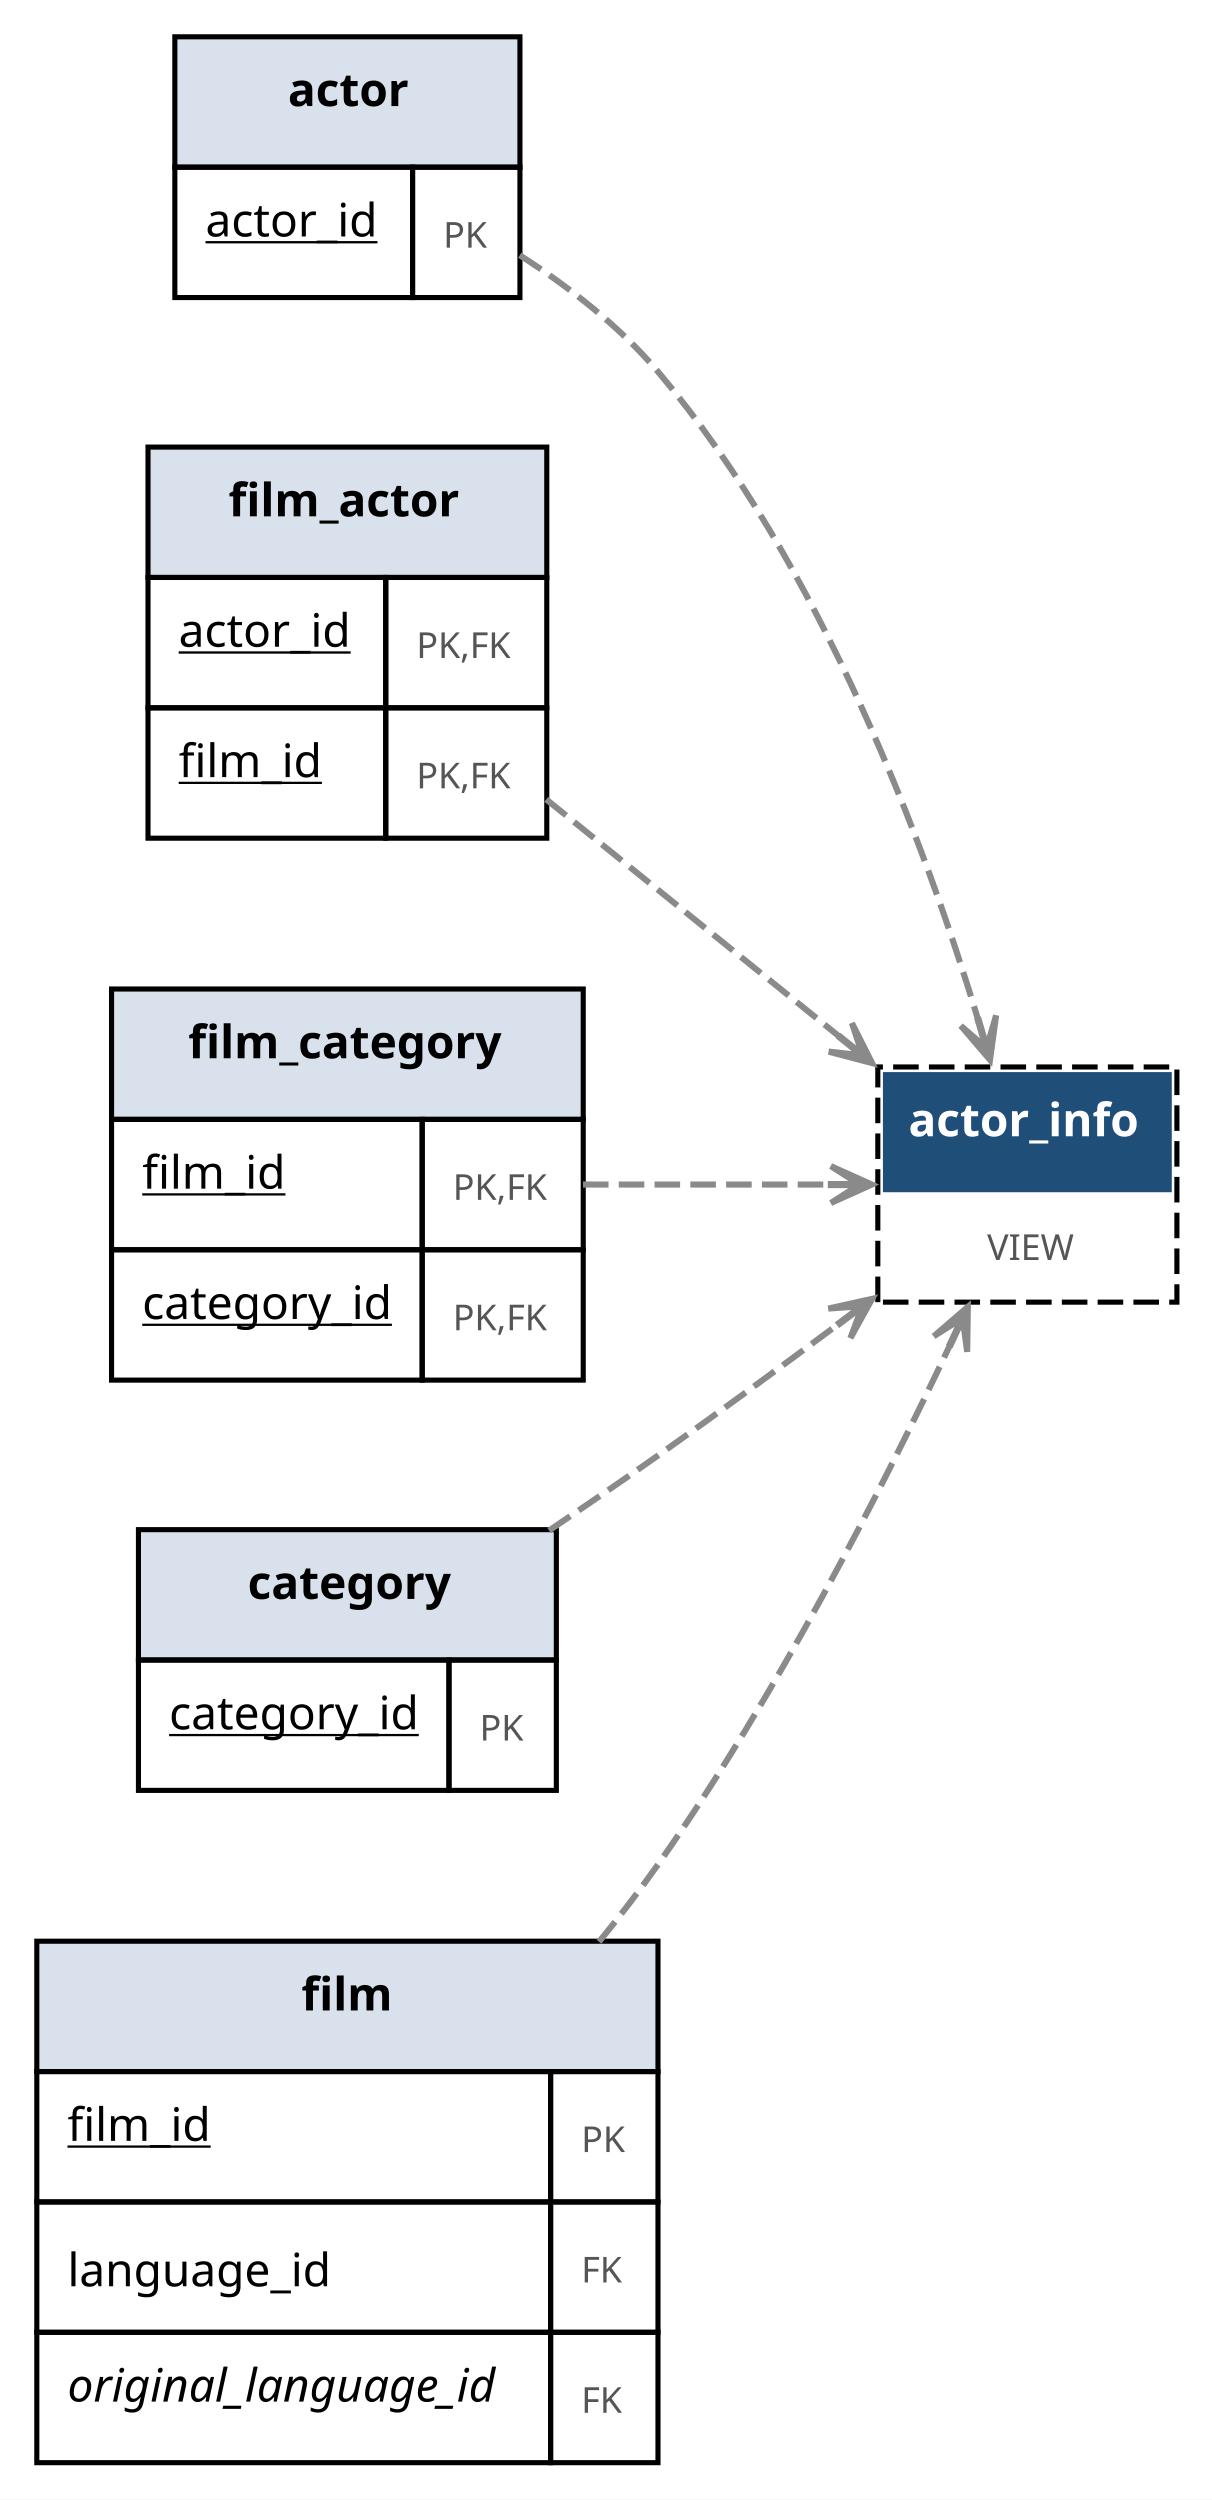
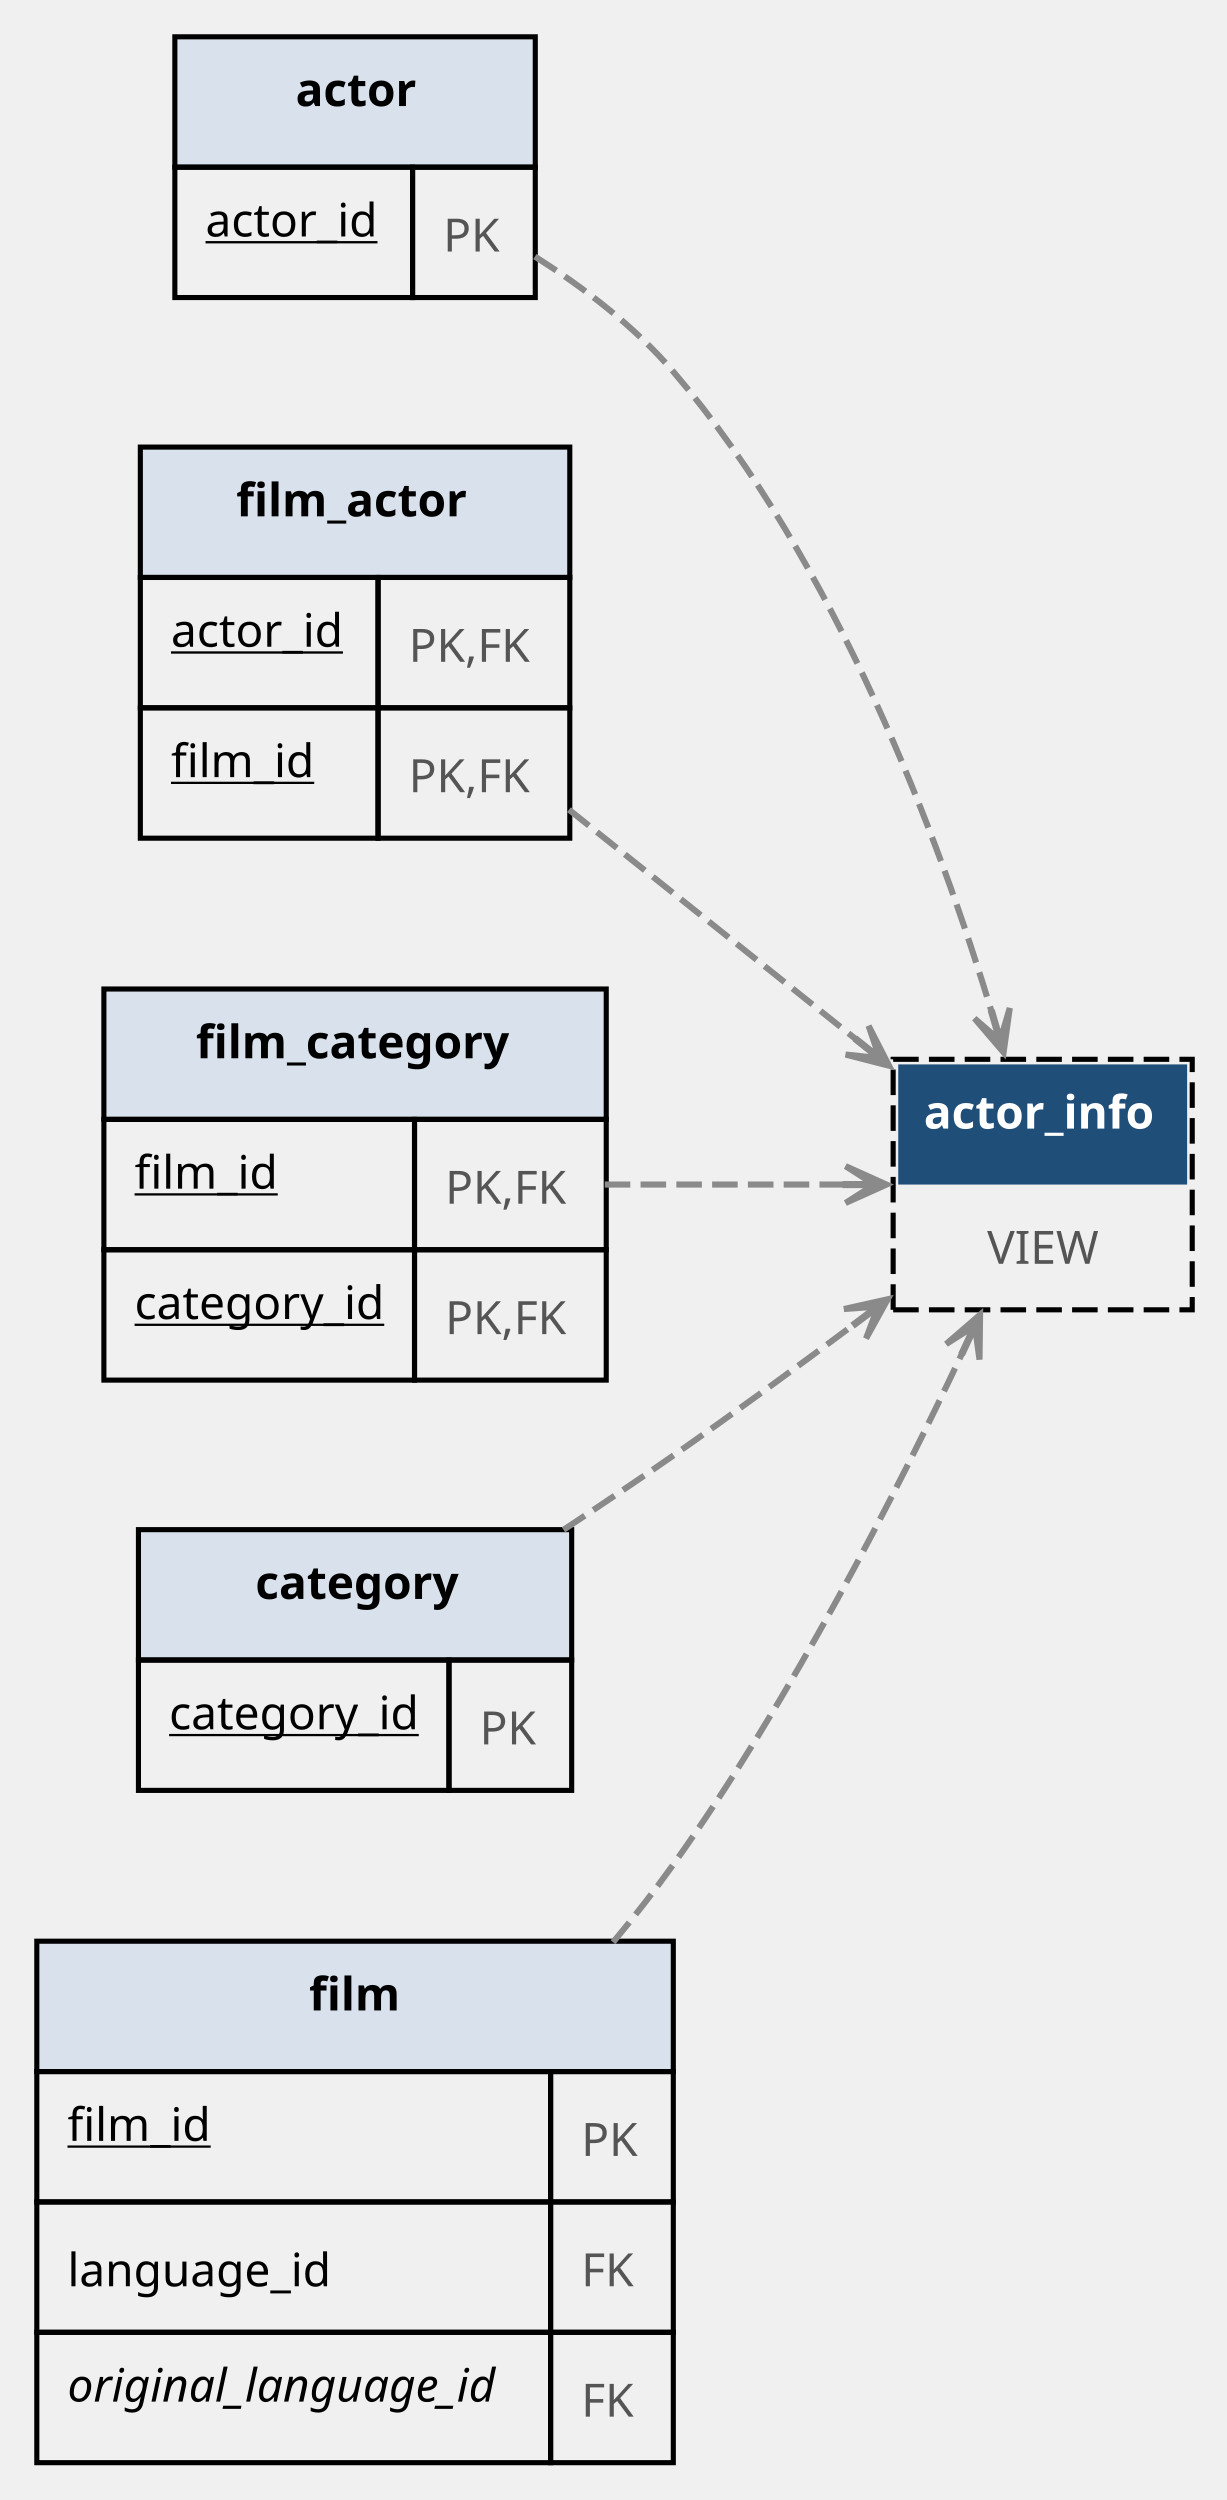
- <svg xmlns="http://www.w3.org/2000/svg" width="237pt" height="489pt" viewBox="0.00 0.00 237.00 489.00">
+ <svg xmlns="http://www.w3.org/2000/svg" width="240pt" height="489pt" viewBox="0.00 0.00 240.00 489.00">
  <g id="graph0" class="graph" transform="scale(1 1) rotate(0) translate(7.2 481.7)">
-     <polygon fill="white" stroke="none" points="-7.2,7.2 -7.2,-481.7 230.2,-481.7 230.2,7.2 -7.2,7.2" />
    <g id="node1" class="node">
-       <polygon fill="none" stroke="#000000" stroke-dasharray="5,2" points="164.5,-227 164.5,-273 223,-273 223,-227 164.5,-227" />
-       <polygon fill="#1f4e79" stroke="none" stroke-dasharray="5,2" points="165.5,-248.5 165.5,-272 222,-272 222,-248.5 165.5,-248.5" />
-       <text xml:space="preserve" text-anchor="start" x="170.5" y="-259.45" font-family="Noto Sans KR" font-weight="bold" font-size="9.00" fill="#ffffff">actor_info</text>
-       <text xml:space="preserve" text-anchor="start" x="185.88" y="-235.25" font-family="Noto Sans KR" font-size="7.00" fill="#555555">VIEW</text>
+       <polygon fill="none" stroke="#000000" stroke-dasharray="5,2" points="167.5,-225.5 167.5,-274.5 226,-274.5 226,-225.5 167.5,-225.5" />
+       <polygon fill="#1f4e79" stroke="none" stroke-dasharray="5,2" points="168.5,-250 168.5,-273.5 225,-273.5 225,-250 168.5,-250" />
+       <text xml:space="preserve" text-anchor="start" x="173.5" y="-260.95" font-family="Noto Sans KR" font-weight="bold" font-size="9.00" fill="#ffffff">actor_info</text>
+       <text xml:space="preserve" text-anchor="start" x="185.88" y="-234.5" font-family="Noto Sans KR" font-size="9.00" fill="#555555">VIEW</text>
    </g>
    <g id="node2" class="node">
-       <polygon fill="#d9e2ec" stroke="none" points="27,-449 27,-474.5 94.5,-474.5 94.5,-449 27,-449" />
-       <polygon fill="none" stroke="#000000" points="27,-449 27,-474.5 94.5,-474.5 94.5,-449 27,-449" />
-       <text xml:space="preserve" text-anchor="start" x="49.12" y="-460.95" font-family="Noto Sans KR" font-weight="bold" font-size="9.00" fill="#000000">actor</text>
+       <polygon fill="#d9e2ec" stroke="none" points="27,-449 27,-474.5 97.5,-474.5 97.5,-449 27,-449" />
+       <polygon fill="none" stroke="#000000" points="27,-449 27,-474.5 97.5,-474.5 97.5,-449 27,-449" />
+       <text xml:space="preserve" text-anchor="start" x="50.62" y="-460.95" font-family="Noto Sans KR" font-weight="bold" font-size="9.00" fill="#000000">actor</text>
      <polygon fill="none" stroke="#000000" points="27,-423.5 27,-449 73.5,-449 73.5,-423.5 27,-423.5" />
      <text xml:space="preserve" text-anchor="start" x="33" y="-435.45" font-family="Noto Sans KR" text-decoration="underline" font-size="9.00">actor_id</text>
-       <polygon fill="none" stroke="#000000" points="73.5,-423.5 73.5,-449 94.5,-449 94.5,-423.5 73.5,-423.5" />
-       <text xml:space="preserve" text-anchor="start" x="79.5" y="-433.25" font-family="Noto Sans KR" font-size="7.00" fill="#555555">PK</text>
+       <polygon fill="none" stroke="#000000" points="73.5,-423.5 73.5,-449 97.5,-449 97.5,-423.5 73.5,-423.5" />
+       <text xml:space="preserve" text-anchor="start" x="79.5" y="-432.5" font-family="Noto Sans KR" font-size="9.00" fill="#555555">PK</text>
    </g>
    <g id="edge1" class="edge">
-       <path fill="none" stroke="#8a8a8a" stroke-width="1.2" stroke-dasharray="5,2" d="M94.47,-431.79C104.08,-425.58 114.01,-417.87 121.5,-409 153.65,-370.91 173.93,-315.98 184.3,-281.67" />
-       <polygon fill="#8a8a8a" stroke="#8a8a8a" stroke-width="1.2" points="186.44,-274.4 187.64,-283.09 185.82,-276.86 184.28,-282.1 184.19,-282.07 184.09,-282.05 185.63,-276.8 180.73,-281.06 186.44,-274.4" />
+       <path fill="none" stroke="#8a8a8a" stroke-width="1.2" stroke-dasharray="5,2" d="M97.43,-431.52C107.09,-425.38 116.99,-417.79 124.5,-409 156.42,-371.62 176.52,-317.64 186.95,-283.19" />
+       <polygon fill="#8a8a8a" stroke="#8a8a8a" stroke-width="1.2" points="189.1,-275.85 190.31,-284.54 188.48,-278.31 186.95,-283.55 186.85,-283.53 186.75,-283.5 188.29,-278.26 183.4,-282.51 189.1,-275.85" />
    </g>
    <g id="node3" class="node">
-       <polygon fill="#d9e2ec" stroke="none" points="21.75,-368.75 21.75,-394.25 99.75,-394.25 99.75,-368.75 21.75,-368.75" />
-       <polygon fill="none" stroke="#000000" points="21.75,-368.75 21.75,-394.25 99.75,-394.25 99.75,-368.75 21.75,-368.75" />
-       <text xml:space="preserve" text-anchor="start" x="37.5" y="-380.7" font-family="Noto Sans KR" font-weight="bold" font-size="9.00" fill="#000000">film_actor</text>
-       <polygon fill="none" stroke="#000000" points="21.75,-343.25 21.75,-368.75 68.25,-368.75 68.25,-343.25 21.75,-343.25" />
-       <text xml:space="preserve" text-anchor="start" x="27.75" y="-355.2" font-family="Noto Sans KR" text-decoration="underline" font-size="9.00">actor_id</text>
-       <polygon fill="none" stroke="#000000" points="68.25,-343.25 68.25,-368.75 99.75,-368.75 99.75,-343.25 68.25,-343.25" />
-       <text xml:space="preserve" text-anchor="start" x="74.25" y="-353" font-family="Noto Sans KR" font-size="7.00" fill="#555555">PK,FK</text>
-       <polygon fill="none" stroke="#000000" points="21.75,-317.75 21.75,-343.25 68.25,-343.25 68.25,-317.75 21.75,-317.75" />
-       <text xml:space="preserve" text-anchor="start" x="27.75" y="-329.7" font-family="Noto Sans KR" text-decoration="underline" font-size="9.00">film_id</text>
-       <polygon fill="none" stroke="#000000" points="68.25,-317.75 68.25,-343.25 99.75,-343.25 99.75,-317.75 68.25,-317.75" />
-       <text xml:space="preserve" text-anchor="start" x="74.25" y="-327.5" font-family="Noto Sans KR" font-size="7.00" fill="#555555">PK,FK</text>
+       <polygon fill="#d9e2ec" stroke="none" points="20.25,-368.75 20.25,-394.25 104.25,-394.25 104.25,-368.75 20.25,-368.75" />
+       <polygon fill="none" stroke="#000000" points="20.25,-368.75 20.25,-394.25 104.25,-394.25 104.25,-368.75 20.25,-368.75" />
+       <text xml:space="preserve" text-anchor="start" x="39" y="-380.7" font-family="Noto Sans KR" font-weight="bold" font-size="9.00" fill="#000000">film_actor</text>
+       <polygon fill="none" stroke="#000000" points="20.25,-343.25 20.25,-368.75 66.75,-368.75 66.75,-343.25 20.25,-343.25" />
+       <text xml:space="preserve" text-anchor="start" x="26.25" y="-355.2" font-family="Noto Sans KR" text-decoration="underline" font-size="9.00">actor_id</text>
+       <polygon fill="none" stroke="#000000" points="66.75,-343.25 66.75,-368.75 104.25,-368.75 104.25,-343.25 66.75,-343.25" />
+       <text xml:space="preserve" text-anchor="start" x="72.75" y="-352.25" font-family="Noto Sans KR" font-size="9.00" fill="#555555">PK,FK</text>
+       <polygon fill="none" stroke="#000000" points="20.25,-317.75 20.25,-343.25 66.75,-343.25 66.75,-317.75 20.25,-317.75" />
+       <text xml:space="preserve" text-anchor="start" x="26.25" y="-329.7" font-family="Noto Sans KR" text-decoration="underline" font-size="9.00">film_id</text>
+       <polygon fill="none" stroke="#000000" points="66.75,-317.75 66.75,-343.25 104.25,-343.25 104.25,-317.75 66.75,-317.75" />
+       <text xml:space="preserve" text-anchor="start" x="72.75" y="-326.75" font-family="Noto Sans KR" font-size="9.00" fill="#555555">PK,FK</text>
    </g>
    <g id="edge2" class="edge">
-       <path fill="none" stroke="#8a8a8a" stroke-width="1.2" stroke-dasharray="5,2" d="M99.64,-325.34C117.92,-310.55 139.71,-292.92 157.61,-278.43" />
-       <polygon fill="#8a8a8a" stroke="#8a8a8a" stroke-width="1.2" points="163.38,-273.76 159.43,-281.59 161.47,-275.44 157.23,-278.87 157.16,-278.8 157.1,-278.72 161.35,-275.28 154.9,-276 163.38,-273.76" />
+       <path fill="none" stroke="#8a8a8a" stroke-width="1.2" stroke-dasharray="5,2" d="M104.09,-323.33C122.18,-308.85 143.26,-291.99 160.64,-278.09" />
+       <polygon fill="#8a8a8a" stroke="#8a8a8a" stroke-width="1.2" points="166.7,-273.24 162.7,-281.05 164.78,-274.9 160.52,-278.32 160.45,-278.24 160.39,-278.16 164.66,-274.75 158.2,-275.43 166.7,-273.24" />
    </g>
    <g id="node4" class="node">
-       <polygon fill="#d9e2ec" stroke="none" points="14.62,-262.75 14.62,-288.25 106.88,-288.25 106.88,-262.75 14.62,-262.75" />
-       <polygon fill="none" stroke="#000000" points="14.62,-262.75 14.62,-288.25 106.88,-288.25 106.88,-262.75 14.62,-262.75" />
-       <text xml:space="preserve" text-anchor="start" x="29.62" y="-274.7" font-family="Noto Sans KR" font-weight="bold" font-size="9.00" fill="#000000">film_category</text>
-       <polygon fill="none" stroke="#000000" points="14.62,-237.25 14.62,-262.75 75.38,-262.75 75.38,-237.25 14.62,-237.25" />
-       <text xml:space="preserve" text-anchor="start" x="20.62" y="-249.2" font-family="Noto Sans KR" text-decoration="underline" font-size="9.00">film_id</text>
-       <polygon fill="none" stroke="#000000" points="75.38,-237.25 75.38,-262.75 106.88,-262.75 106.88,-237.25 75.38,-237.25" />
-       <text xml:space="preserve" text-anchor="start" x="81.38" y="-247" font-family="Noto Sans KR" font-size="7.00" fill="#555555">PK,FK</text>
-       <polygon fill="none" stroke="#000000" points="14.62,-211.75 14.62,-237.25 75.38,-237.25 75.38,-211.75 14.62,-211.75" />
-       <text xml:space="preserve" text-anchor="start" x="20.62" y="-223.7" font-family="Noto Sans KR" text-decoration="underline" font-size="9.00">category_id</text>
-       <polygon fill="none" stroke="#000000" points="75.38,-211.75 75.38,-237.25 106.88,-237.25 106.88,-211.75 75.38,-211.75" />
-       <text xml:space="preserve" text-anchor="start" x="81.38" y="-221.5" font-family="Noto Sans KR" font-size="7.00" fill="#555555">PK,FK</text>
+       <polygon fill="#d9e2ec" stroke="none" points="13.12,-262.75 13.12,-288.25 111.38,-288.25 111.38,-262.75 13.12,-262.75" />
+       <polygon fill="none" stroke="#000000" points="13.12,-262.75 13.12,-288.25 111.38,-288.25 111.38,-262.75 13.12,-262.75" />
+       <text xml:space="preserve" text-anchor="start" x="31.12" y="-274.7" font-family="Noto Sans KR" font-weight="bold" font-size="9.00" fill="#000000">film_category</text>
+       <polygon fill="none" stroke="#000000" points="13.12,-237.25 13.12,-262.75 73.88,-262.75 73.88,-237.25 13.12,-237.25" />
+       <text xml:space="preserve" text-anchor="start" x="19.12" y="-249.2" font-family="Noto Sans KR" text-decoration="underline" font-size="9.00">film_id</text>
+       <polygon fill="none" stroke="#000000" points="73.88,-237.25 73.88,-262.75 111.38,-262.75 111.38,-237.25 73.88,-237.25" />
+       <text xml:space="preserve" text-anchor="start" x="79.88" y="-246.25" font-family="Noto Sans KR" font-size="9.00" fill="#555555">PK,FK</text>
+       <polygon fill="none" stroke="#000000" points="13.12,-211.75 13.12,-237.25 73.88,-237.25 73.88,-211.75 13.12,-211.75" />
+       <text xml:space="preserve" text-anchor="start" x="19.12" y="-223.7" font-family="Noto Sans KR" text-decoration="underline" font-size="9.00">category_id</text>
+       <polygon fill="none" stroke="#000000" points="73.88,-211.75 73.88,-237.25 111.38,-237.25 111.38,-211.75 73.88,-211.75" />
+       <text xml:space="preserve" text-anchor="start" x="79.88" y="-220.75" font-family="Noto Sans KR" font-size="9.00" fill="#555555">PK,FK</text>
    </g>
    <g id="edge3" class="edge">
-       <path fill="none" stroke="#8a8a8a" stroke-width="1.2" stroke-dasharray="5,2" d="M106.83,-250C122.77,-250 140.5,-250 155.69,-250" />
-       <polygon fill="#8a8a8a" stroke="#8a8a8a" stroke-width="1.2" points="163.32,-250 155.32,-253.6 160.78,-250.1 155.32,-250.1 155.32,-250 155.32,-249.9 160.78,-249.9 155.32,-246.4 163.32,-250" />
+       <path fill="none" stroke="#8a8a8a" stroke-width="1.2" stroke-dasharray="5,2" d="M111.09,-250C126.65,-250 143.69,-250 158.38,-250" />
+       <polygon fill="#8a8a8a" stroke="#8a8a8a" stroke-width="1.2" points="166.19,-250 158.19,-253.6 163.65,-250.1 158.19,-250.1 158.19,-250 158.19,-249.9 163.65,-249.9 158.19,-246.4 166.19,-250" />
    </g>
    <g id="node5" class="node">
-       <polygon fill="#d9e2ec" stroke="none" points="19.88,-157 19.88,-182.5 101.62,-182.5 101.62,-157 19.88,-157" />
-       <polygon fill="none" stroke="#000000" points="19.88,-157 19.88,-182.5 101.62,-182.5 101.62,-157 19.88,-157" />
-       <text xml:space="preserve" text-anchor="start" x="41.25" y="-168.95" font-family="Noto Sans KR" font-weight="bold" font-size="9.00" fill="#000000">category</text>
+       <polygon fill="#d9e2ec" stroke="none" points="19.88,-157 19.88,-182.5 104.62,-182.5 104.62,-157 19.88,-157" />
+       <polygon fill="none" stroke="#000000" points="19.88,-157 19.88,-182.5 104.62,-182.5 104.62,-157 19.88,-157" />
+       <text xml:space="preserve" text-anchor="start" x="42.75" y="-168.95" font-family="Noto Sans KR" font-weight="bold" font-size="9.00" fill="#000000">category</text>
      <polygon fill="none" stroke="#000000" points="19.88,-131.5 19.88,-157 80.62,-157 80.62,-131.5 19.88,-131.5" />
      <text xml:space="preserve" text-anchor="start" x="25.88" y="-143.45" font-family="Noto Sans KR" text-decoration="underline" font-size="9.00">category_id</text>
-       <polygon fill="none" stroke="#000000" points="80.62,-131.5 80.62,-157 101.62,-157 101.62,-131.5 80.62,-131.5" />
-       <text xml:space="preserve" text-anchor="start" x="86.62" y="-141.25" font-family="Noto Sans KR" font-size="7.00" fill="#555555">PK</text>
+       <polygon fill="none" stroke="#000000" points="80.62,-131.5 80.62,-157 104.62,-157 104.62,-131.5 80.62,-131.5" />
+       <text xml:space="preserve" text-anchor="start" x="86.62" y="-140.5" font-family="Noto Sans KR" font-size="9.00" fill="#555555">PK</text>
    </g>
    <g id="edge4" class="edge">
-       <path fill="none" stroke="#8a8a8a" stroke-width="1.2" stroke-dasharray="5,2" d="M100.19,-182.33C107.32,-187.14 114.67,-192.18 121.5,-197 133.17,-205.24 145.72,-214.45 156.99,-222.86" />
-       <polygon fill="#8a8a8a" stroke="#8a8a8a" stroke-width="1.2" points="163.39,-227.65 154.82,-225.74 161.29,-226.21 156.92,-222.93 156.98,-222.85 157.04,-222.77 161.41,-226.05 159.14,-219.97 163.39,-227.65" />
+       <path fill="none" stroke="#8a8a8a" stroke-width="1.2" stroke-dasharray="5,2" d="M103.02,-182.47C110.22,-187.22 117.62,-192.2 124.5,-197 136.21,-205.17 148.78,-214.37 160.04,-222.78" />
+       <polygon fill="#8a8a8a" stroke="#8a8a8a" stroke-width="1.2" points="166.44,-227.57 157.88,-225.65 164.35,-226.13 159.98,-222.85 160.04,-222.77 160.1,-222.69 164.47,-225.97 162.2,-219.89 166.44,-227.57" />
    </g>
    <g id="node6" class="node">
-       <polygon fill="#d9e2ec" stroke="none" points="0,-76.5 0,-102 121.5,-102 121.5,-76.5 0,-76.5" />
-       <polygon fill="none" stroke="#000000" points="0,-76.5 0,-102 121.5,-102 121.5,-76.5 0,-76.5" />
-       <text xml:space="preserve" text-anchor="start" x="51.75" y="-88.45" font-family="Noto Sans KR" font-weight="bold" font-size="9.00" fill="#000000">film</text>
+       <polygon fill="#d9e2ec" stroke="none" points="0,-76.5 0,-102 124.5,-102 124.5,-76.5 0,-76.5" />
+       <polygon fill="none" stroke="#000000" points="0,-76.5 0,-102 124.5,-102 124.5,-76.5 0,-76.5" />
+       <text xml:space="preserve" text-anchor="start" x="53.25" y="-88.45" font-family="Noto Sans KR" font-weight="bold" font-size="9.00" fill="#000000">film</text>
      <polygon fill="none" stroke="#000000" points="0,-51 0,-76.5 100.5,-76.5 100.5,-51 0,-51" />
      <text xml:space="preserve" text-anchor="start" x="6" y="-62.95" font-family="Noto Sans KR" text-decoration="underline" font-size="9.00">film_id</text>
-       <polygon fill="none" stroke="#000000" points="100.5,-51 100.5,-76.5 121.5,-76.5 121.5,-51 100.5,-51" />
-       <text xml:space="preserve" text-anchor="start" x="106.5" y="-60.75" font-family="Noto Sans KR" font-size="7.00" fill="#555555">PK</text>
+       <polygon fill="none" stroke="#000000" points="100.5,-51 100.5,-76.5 124.5,-76.5 124.5,-51 100.5,-51" />
+       <text xml:space="preserve" text-anchor="start" x="106.5" y="-60" font-family="Noto Sans KR" font-size="9.00" fill="#555555">PK</text>
      <polygon fill="none" stroke="#000000" points="0,-25.5 0,-51 100.5,-51 100.5,-25.5 0,-25.5" />
      <text xml:space="preserve" text-anchor="start" x="6" y="-34.5" font-family="Noto Sans KR" font-size="9.00">language_id</text>
-       <polygon fill="none" stroke="#000000" points="100.5,-25.5 100.5,-51 121.5,-51 121.5,-25.5 100.5,-25.5" />
-       <text xml:space="preserve" text-anchor="start" x="106.5" y="-35.25" font-family="Noto Sans KR" font-size="7.00" fill="#555555">FK</text>
+       <polygon fill="none" stroke="#000000" points="100.5,-25.5 100.5,-51 124.5,-51 124.5,-25.5 100.5,-25.5" />
+       <text xml:space="preserve" text-anchor="start" x="106.5" y="-34.5" font-family="Noto Sans KR" font-size="9.00" fill="#555555">FK</text>
      <polygon fill="none" stroke="#000000" points="0,0 0,-25.5 100.5,-25.5 100.5,0 0,0" />
      <text xml:space="preserve" text-anchor="start" x="6" y="-11.95" font-family="Noto Sans KR" font-style="italic" font-size="9.00">original_language_id</text>
-       <polygon fill="none" stroke="#000000" points="100.5,0 100.5,-25.5 121.5,-25.5 121.5,0 100.5,0" />
-       <text xml:space="preserve" text-anchor="start" x="106.5" y="-9.75" font-family="Noto Sans KR" font-size="7.00" fill="#555555">FK</text>
+       <polygon fill="none" stroke="#000000" points="100.5,0 100.5,-25.5 124.5,-25.5 124.5,0 100.5,0" />
+       <text xml:space="preserve" text-anchor="start" x="106.5" y="-9" font-family="Noto Sans KR" font-size="9.00" fill="#555555">FK</text>
    </g>
    <g id="edge5" class="edge">
-       <path fill="none" stroke="#8a8a8a" stroke-width="1.2" stroke-dasharray="5,2" d="M109.97,-101.88C114.03,-106.86 117.94,-111.95 121.5,-117 144.64,-149.85 165.63,-191.08 178.74,-218.86" />
-       <polygon fill="#8a8a8a" stroke="#8a8a8a" stroke-width="1.2" points="182.1,-226.06 175.45,-220.33 180.93,-223.8 178.62,-218.85 178.71,-218.8 178.81,-218.76 181.11,-223.71 181.98,-217.28 182.1,-226.06" />
+       <path fill="none" stroke="#8a8a8a" stroke-width="1.2" stroke-dasharray="5,2" d="M112.72,-101.8C116.87,-106.8 120.87,-111.91 124.5,-117 147.43,-149.13 168.06,-189.52 181.14,-217.31" />
+       <polygon fill="#8a8a8a" stroke="#8a8a8a" stroke-width="1.2" points="184.5,-224.54 177.86,-218.8 183.34,-222.28 181.04,-217.32 181.13,-217.28 181.22,-217.24 183.52,-222.19 184.39,-215.76 184.5,-224.54" />
    </g>
  </g>
</svg>
